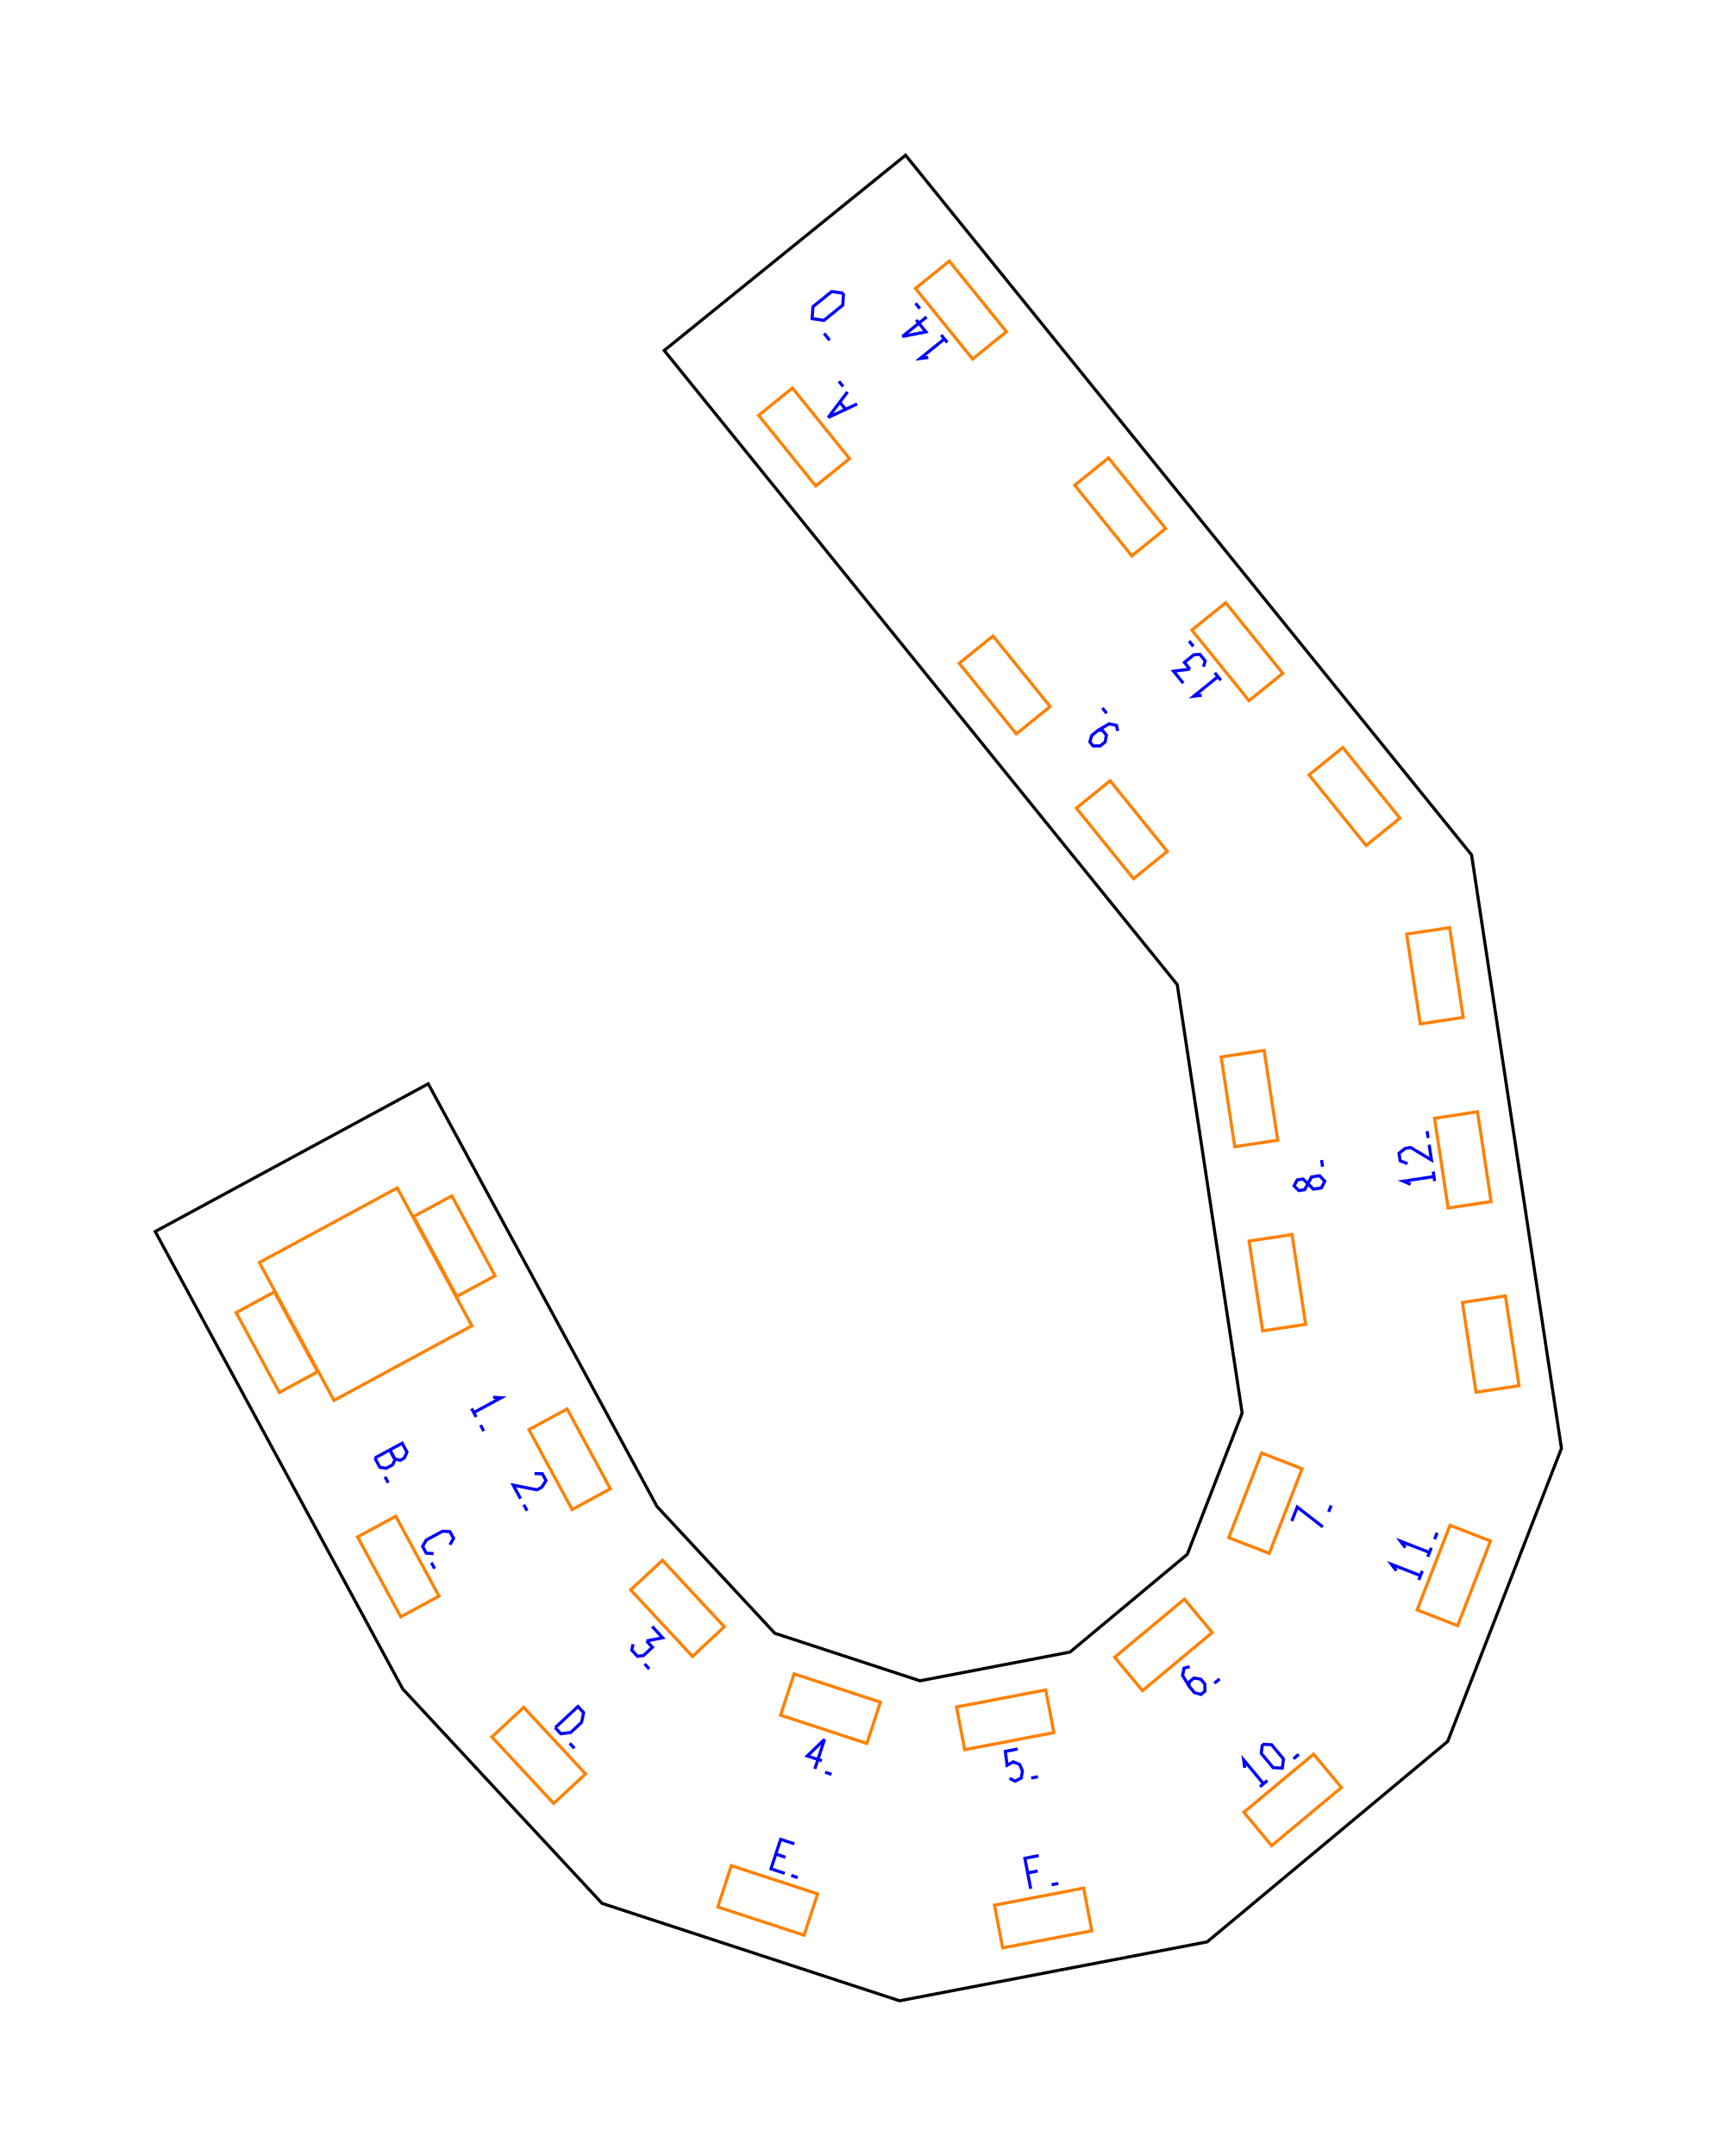
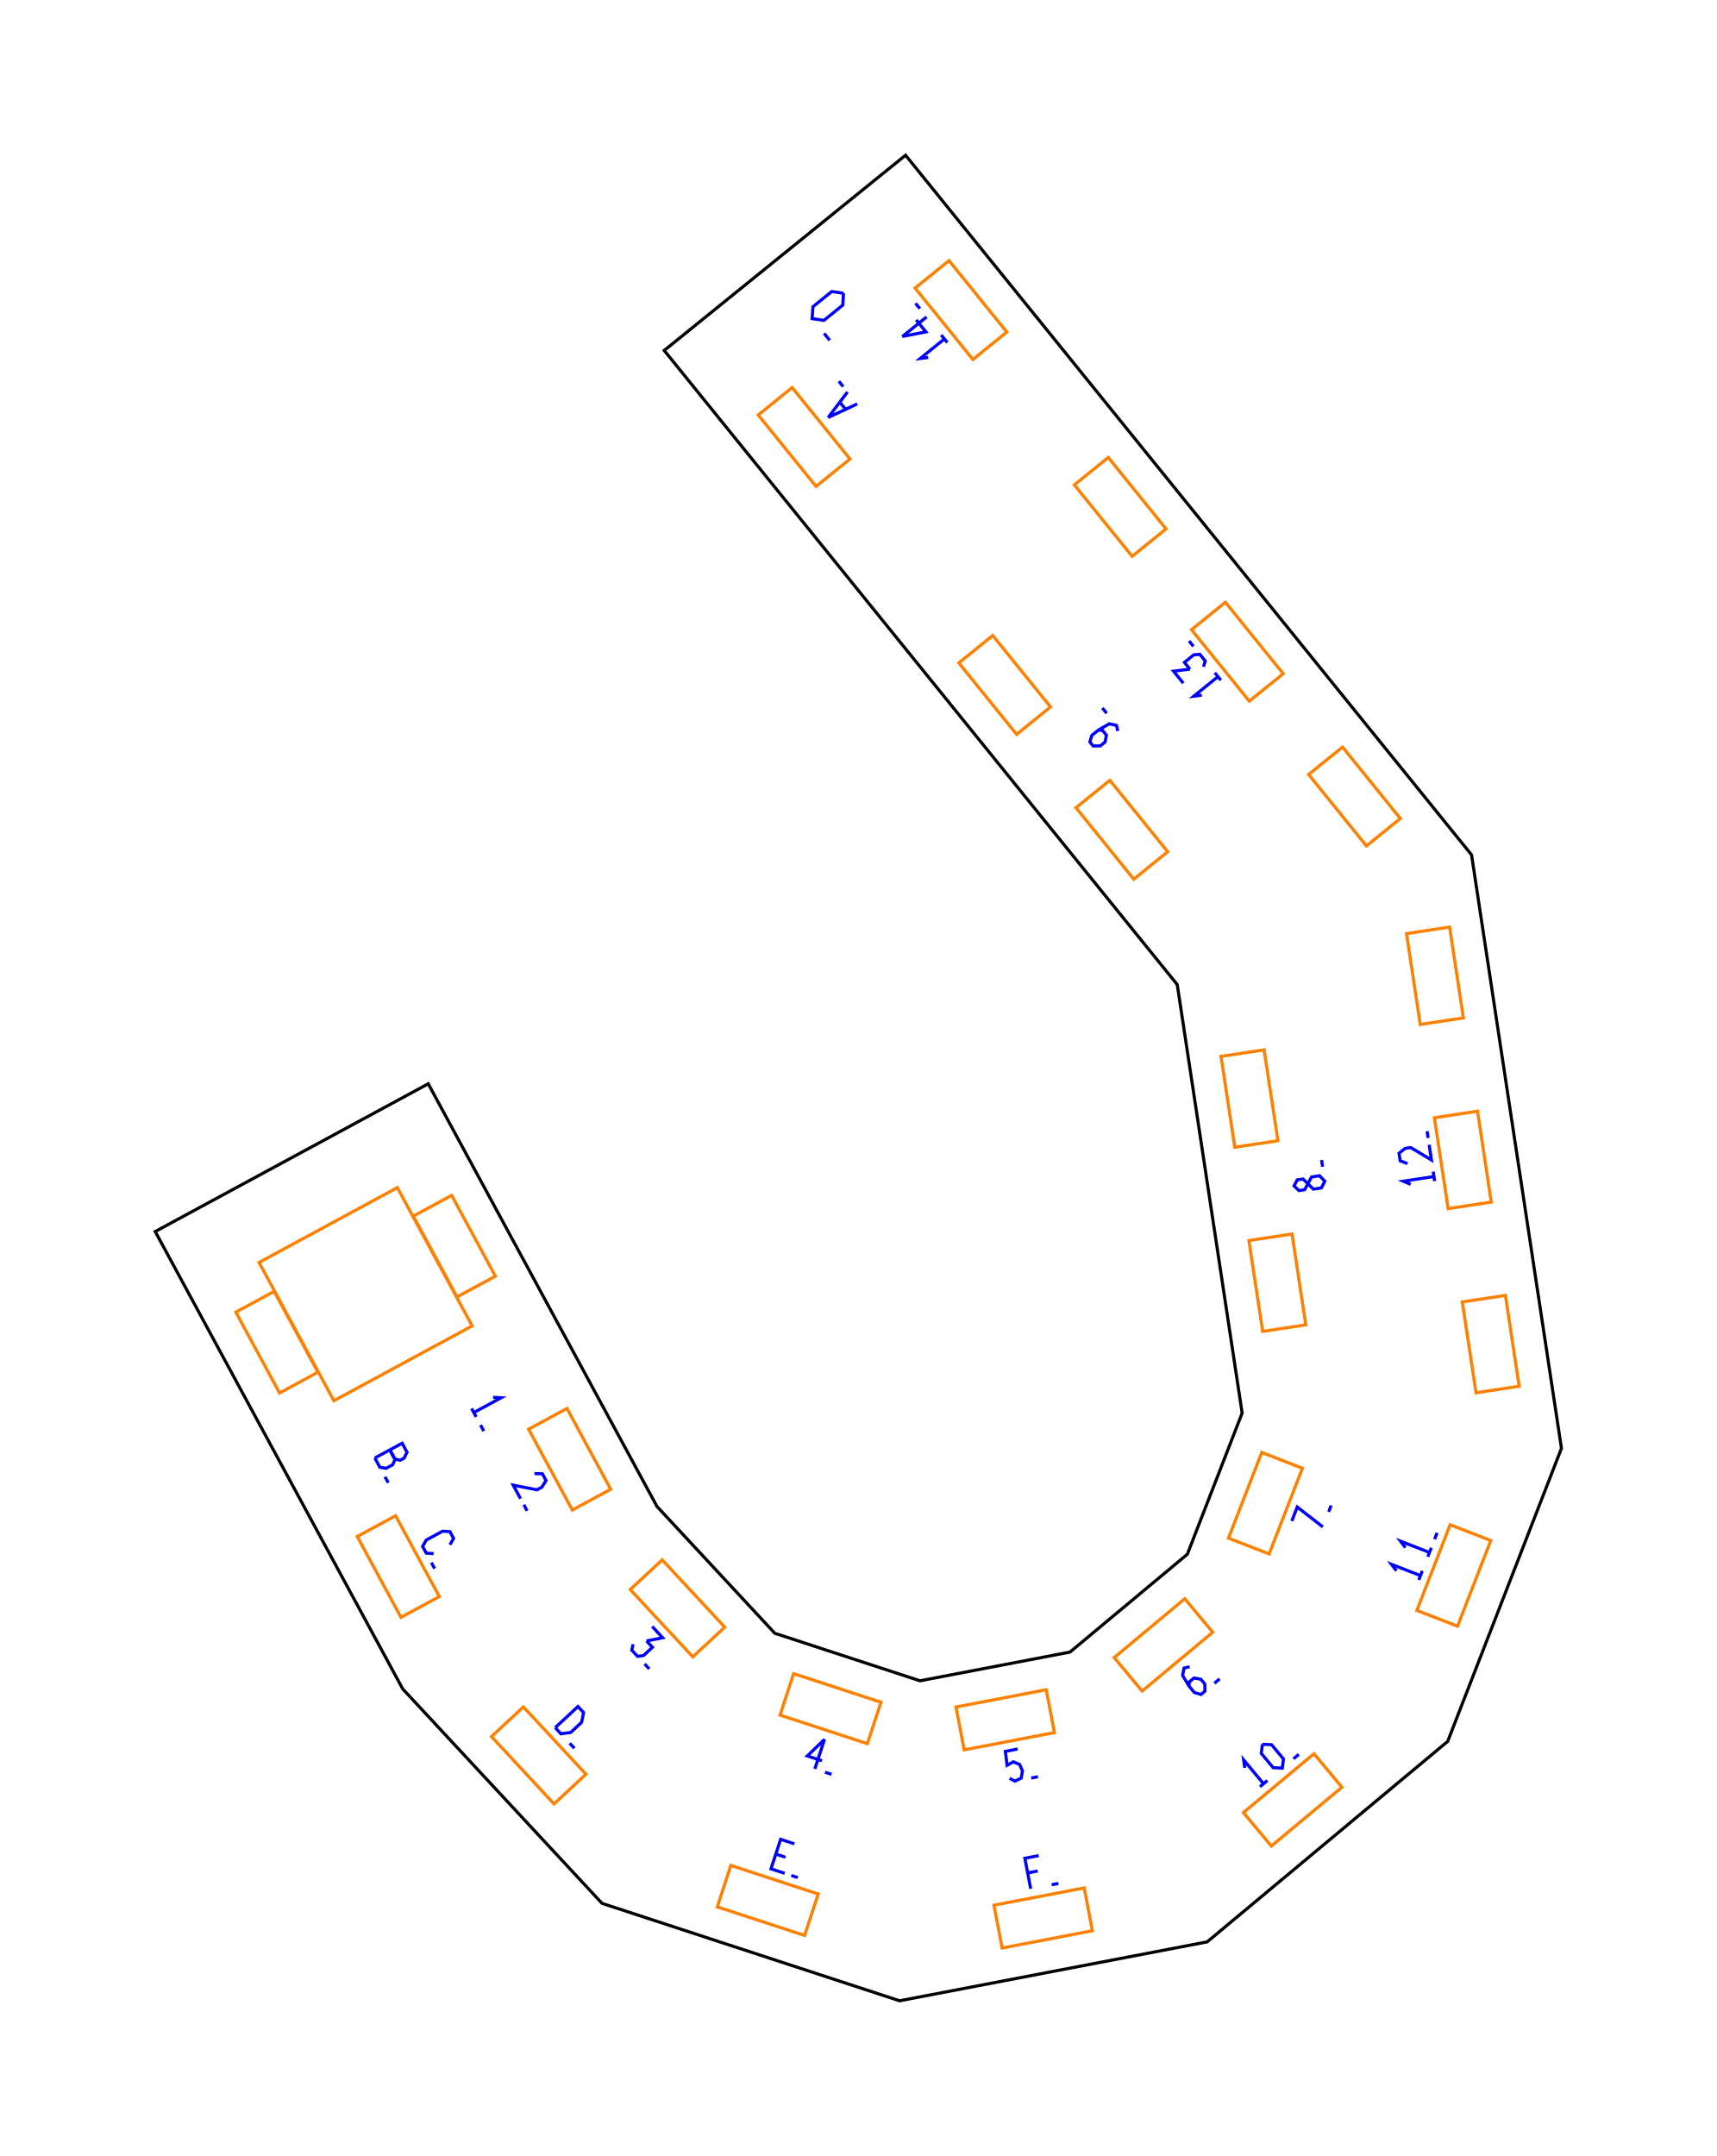
<svg xmlns="http://www.w3.org/2000/svg" width="110.60mm" height="138.90mm" viewBox="0 0 110.60 138.90">
  <g id="numbers" fill="none" stroke="#0000ff" stroke-width="0.2">
    <path d="M 31.766,90.021 L 32.283,90.052 L 30.524,91.004" />
    <path d="M 30.382,90.742 L 30.677,91.287" />
    <path d="M 30.959,91.808 L 31.169,92.195" />
    <path d="M 34.437,94.937 L 34.942,94.946 L 35.178,95.382 L 34.909,95.810 L 34.592,95.981 L 33.065,95.680 L 33.537,96.552" />
    <path d="M 33.748,96.942 L 33.957,97.329" />
    <path d="M 42.017,104.786 L 42.692,105.513 L 41.653,105.717" />
    <path d="M 41.653,105.717 L 42.033,106.126 L 41.461,106.657 L 41.075,106.711 L 40.703,106.311 L 40.786,105.930" />
    <path d="M 41.529,107.200 L 41.829,107.522" />
    <path d="M 52.497,113.960 L 53.119,112.059 L 52.012,113.128 L 52.955,113.436" />
    <path d="M 53.154,114.175 L 53.573,114.312" />
    <path d="M 65.564,112.680 L 64.772,112.832 L 64.881,113.727 L 65.281,113.508 L 65.691,113.674 L 65.871,114.087 L 65.796,114.550 L 65.392,114.749 L 65.042,114.572" />
    <path d="M 66.437,114.549 L 66.869,114.466" />
    <path d="M 76.644,107.378 L 76.284,107.469 L 76.190,107.938 L 76.607,108.632 L 76.953,109.047 L 77.374,109.164 L 77.631,108.950 L 77.620,108.491 L 77.364,108.184 L 76.927,108.105 L 76.622,108.359 L 76.607,108.632" />
    <path d="M 78.239,108.443 L 78.577,108.162" />
    <path d="M 83.226,97.993 L 83.576,97.091 L 85.225,98.370" />
    <path d="M 85.601,97.401 L 85.760,96.991" />
    <path d="M 84.262,76.263 L 84.057,76.645 L 83.681,76.702 L 83.372,76.398 L 83.577,76.015 L 83.953,75.959 L 84.262,76.263 L 84.618,76.610 L 85.132,76.532 L 85.350,76.098 L 85.013,75.748 L 84.499,75.826 L 84.262,76.263" />
    <path d="M 85.209,75.169 L 85.143,74.734" />
    <path d="M 72.015,47.094 L 71.928,46.733 L 71.461,46.633 L 70.761,47.040 L 70.341,47.379 L 70.217,47.798 L 70.428,48.059 L 70.887,48.054 L 71.198,47.802 L 71.283,47.367 L 71.034,47.058 L 70.761,47.040" />
    <path d="M 71.298,45.954 L 71.021,45.612" />
    <path d="M 55.225,26.022 L 53.359,26.894 L 54.601,25.251" />
    <path d="M 54.479,26.371 L 54.104,25.908" />
    <path d="M 54.322,24.906 L 54.046,24.563" />
    <path d="M 24.149,93.931 L 25.908,92.980 L 26.221,93.558 L 26.040,93.938 L 25.776,94.080 L 25.429,93.986 L 25.116,93.408" />
    <path d="M 25.116,93.408 L 25.453,94.030 L 25.295,94.369 L 24.873,94.597 L 24.474,94.531 L 24.149,93.931" />
    <path d="M 24.803,95.140 L 25.012,95.527" />
    <path d="M 28.988,99.520 L 29.222,99.111 L 28.986,98.675 L 28.516,98.648 L 27.461,99.219 L 27.227,99.627 L 27.463,100.063 L 27.933,100.091" />
    <path d="M 27.792,100.672 L 28.002,101.059" />
    <path d="M 35.770,111.305 L 37.235,109.944 L 37.598,110.334 L 37.470,110.961 L 36.767,111.614 L 36.133,111.696 L 35.770,111.305" />
    <path d="M 36.705,112.312 L 37.005,112.634" />
    <path d="M 51.177,118.789 L 50.293,118.499 L 49.671,120.400 L 50.555,120.689" />
    <path d="M 49.982,119.450 L 50.606,119.654" />
    <path d="M 50.977,120.827 L 51.395,120.964" />
    <path d="M 66.917,119.548 L 66.028,119.718 L 66.404,121.683" />
    <path d="M 66.209,120.661 L 66.854,120.538" />
    <path d="M 67.754,121.424 L 68.186,121.341" />
    <path d="M 80.195,113.895 L 80.123,113.382 L 81.403,114.919" />
    <path d="M 81.175,115.109 L 81.651,114.712" />
    <path d="M 81.333,112.374 L 81.922,112.403 L 82.691,113.325 L 82.613,113.910 L 82.024,113.881 L 81.256,112.959 L 81.333,112.374" />
    <path d="M 83.335,113.308 L 83.673,113.026" />
    <path d="M 89.963,101.197 L 89.651,100.784 L 91.516,101.508" />
    <path d="M 91.408,101.785 L 91.632,101.207" />
    <path d="M 90.542,99.706 L 90.230,99.292 L 92.095,100.016" />
    <path d="M 91.987,100.294 L 92.212,99.716" />
    <path d="M 92.426,99.163 L 92.585,98.753" />
    <path d="M 90.883,76.302 L 90.407,76.099 L 92.384,75.799" />
    <path d="M 92.429,76.093 L 92.336,75.480" />
    <path d="M 90.680,74.966 L 90.208,74.786 L 90.134,74.296 L 90.532,73.985 L 90.888,73.931 L 92.223,74.732 L 92.074,73.751" />
    <path d="M 92.008,73.312 L 91.942,72.877" />
    <path d="M 77.425,44.787 L 76.911,44.852 L 78.466,43.594" />
    <path d="M 78.653,43.825 L 78.263,43.343" />
    <path d="M 76.232,44.013 L 75.608,43.242 L 76.659,43.109" />
    <path d="M 76.659,43.109 L 76.308,42.676 L 76.915,42.185 L 77.304,42.157 L 77.647,42.582 L 77.538,42.956" />
    <path d="M 76.884,41.639 L 76.607,41.297" />
    <path d="M 59.802,23.030 L 59.288,23.094 L 60.843,21.836" />
    <path d="M 61.030,22.068 L 60.640,21.586" />
    <path d="M 59.696,20.419 L 58.142,21.677 L 59.651,21.381 L 59.027,20.609" />
    <path d="M 59.261,19.881 L 58.984,19.539" />
    <path d="M 54.346,18.893 L 54.296,19.658 L 53.083,20.640 L 52.324,20.528 L 52.374,19.762 L 53.586,18.781 L 54.346,18.893" />
    <path d="M 53.093,21.478 L 53.453,21.923" />
  </g>
  <g id="slots" fill="none" stroke="#ff8000" stroke-width="0.2">
-     <path d="M 29.110,77.044 L 31.894,82.189 L 29.432,83.522 L 26.647,78.377 Z" />
-     <path d="M 36.538,90.772 L 39.323,95.917 L 36.860,97.250 L 34.076,92.105 Z" />
-     <path d="M 42.682,100.522 L 46.664,104.807 L 44.613,106.713 L 40.631,102.428 Z" />
-     <path d="M 51.161,107.840 L 56.721,109.660 L 55.850,112.321 L 50.290,110.501 Z" />
-     <path d="M 61.625,109.973 L 67.371,108.872 L 67.898,111.622 L 62.152,112.723 Z" />
-     <path d="M 71.813,106.770 L 76.306,103.024 L 78.099,105.175 L 73.606,108.921 Z" />
-     <path d="M 79.163,99.064 L 81.280,93.610 L 83.890,94.624 L 81.773,100.077 Z" />
-     <path d="M 81.349,85.740 L 80.473,79.956 L 83.241,79.537 L 84.117,85.321 Z" />
-     <path d="M 79.551,73.876 L 78.675,68.092 L 81.444,67.672 L 82.320,73.456 Z" />
-     <path d="M 73.026,56.610 L 69.346,52.062 L 71.523,50.301 L 75.203,54.849 Z" />
-     <path d="M 65.478,47.281 L 61.799,42.733 L 63.976,40.972 L 67.655,45.520 Z" />
-     <path d="M 52.555,31.307 L 48.876,26.759 L 51.052,24.998 L 54.732,29.546 Z" />
-     <path d="M 17.677,83.231 L 20.461,88.376 L 17.998,89.709 L 15.214,84.564 Z" />
-     <path d="M 25.498,97.685 L 28.282,102.830 L 25.820,104.163 L 23.036,99.018 Z" />
-     <path d="M 33.740,109.997 L 37.723,114.282 L 35.672,116.188 L 31.689,111.903 Z" />
-     <path d="M 47.117,120.195 L 52.676,122.015 L 51.805,124.676 L 46.246,122.856 Z" />
-     <path d="M 64.071,122.741 L 69.816,121.640 L 70.343,124.390 L 64.597,125.491 Z" />
-     <path d="M 80.136,116.756 L 84.630,113.010 L 86.423,115.161 L 81.929,118.907 Z" />
-     <path d="M 91.300,103.720 L 93.418,98.267 L 96.028,99.280 L 93.910,104.734 Z" />
-     <path d="M 95.096,89.694 L 94.220,83.910 L 96.988,83.490 L 97.865,89.274 Z" />
-     <path d="M 93.299,77.829 L 92.422,72.045 L 95.191,71.626 L 96.067,77.410 Z" />
-     <path d="M 91.501,65.964 L 90.625,60.180 L 93.393,59.761 L 94.270,65.545 Z" />
-     <path d="M 88.015,54.470 L 84.336,49.922 L 86.513,48.160 L 90.192,52.709 Z" />
-     <path d="M 80.468,45.140 L 76.788,40.592 L 78.965,38.831 L 82.645,43.379 Z" />
-     <path d="M 72.920,35.811 L 69.241,31.263 L 71.418,29.502 L 75.097,34.050 Z" />
-     <path d="M 62.662,23.130 L 58.982,18.582 L 61.159,16.821 L 64.839,21.369 Z" />
-     <path d="M 21.516,90.221 L 30.399,85.415 L 25.592,76.532 L 16.709,81.339 L 21.516,90.221 Z" />
+     <path d="M 29.098,77.011 L 31.915,82.218 L 29.444,83.555 L 26.626,78.349 Z" />
+     <path d="M 36.526,90.739 L 39.344,95.945 L 36.872,97.283 L 34.055,92.076 Z" />
+     <path d="M 42.662,100.493 L 46.692,104.830 L 44.634,106.743 L 40.603,102.406 Z" />
+     <path d="M 51.130,107.825 L 56.756,109.667 L 55.882,112.337 L 50.255,110.495 Z" />
+     <path d="M 61.590,109.974 L 67.404,108.861 L 67.933,111.621 L 62.119,112.734 Z" />
+     <path d="M 71.783,106.789 L 76.330,102.998 L 78.129,105.157 L 73.582,108.947 Z" />
+     <path d="M 79.145,99.095 L 81.288,93.576 L 83.908,94.593 L 81.765,100.112 Z" />
+     <path d="M 81.349,85.776 L 80.462,79.922 L 83.241,79.501 L 84.127,85.355 Z" />
+     <path d="M 79.552,73.911 L 78.665,68.058 L 81.443,67.637 L 82.330,73.490 Z" />
+     <path d="M 73.044,56.641 L 69.320,52.038 L 71.505,50.271 L 75.228,54.873 Z" />
+     <path d="M 65.496,47.311 L 61.773,42.709 L 63.958,40.942 L 67.681,45.544 Z" />
+     <path d="M 52.573,31.337 L 48.850,26.735 L 51.034,24.967 L 54.758,29.570 Z" />
+     <path d="M 17.664,83.198 L 20.482,88.405 L 18.010,89.742 L 15.193,84.535 Z" />
+     <path d="M 25.486,97.652 L 28.303,102.859 L 25.832,104.196 L 23.015,98.990 Z" />
+     <path d="M 33.720,109.968 L 37.750,114.304 L 35.692,116.217 L 31.662,111.881 Z" />
+     <path d="M 47.085,120.180 L 52.711,122.021 L 51.837,124.692 L 46.211,122.850 Z" />
+     <path d="M 64.035,122.742 L 69.850,121.629 L 70.378,124.388 L 64.564,125.502 Z" />
+     <path d="M 80.106,116.775 L 84.654,112.984 L 86.453,115.143 L 81.905,118.933 Z" />
+     <path d="M 91.283,103.751 L 93.426,98.232 L 96.045,99.249 L 93.902,104.768 Z" />
+     <path d="M 95.096,89.729 L 94.210,83.876 L 96.988,83.455 L 97.875,89.308 Z" />
+     <path d="M 93.299,77.864 L 92.412,72.011 L 95.191,71.590 L 96.077,77.444 Z" />
+     <path d="M 91.502,66.000 L 90.615,60.147 L 93.393,59.726 L 94.280,65.579 Z" />
+     <path d="M 88.033,54.500 L 84.310,49.897 L 86.495,48.130 L 90.218,52.733 Z" />
+     <path d="M 80.486,45.171 L 76.763,40.568 L 78.947,38.801 L 82.671,43.403 Z" />
+     <path d="M 72.939,35.841 L 69.215,31.239 L 71.400,29.471 L 75.123,34.074 Z" />
+     <path d="M 62.680,23.161 L 58.956,18.558 L 61.141,16.791 L 64.864,21.393 Z" />
+     <path d="M 21.510,90.242 L 30.419,85.421 L 25.598,76.511 L 16.689,81.333 L 21.510,90.242 Z" />
  </g>
  <g id="outlines" fill="none" stroke="#000000" stroke-width="0.2">
    <path d="M 10.000,79.341 L 19.518,96.931 L 25.945,108.808 L 38.786,122.624 L 57.958,128.900 L 77.772,125.105 L 93.269,112.189 L 100.599,93.308 L 94.807,55.075 L 70.921,25.549 L 58.342,10.000 L 42.793,22.579 L 55.372,38.128 L 75.846,63.435 L 80.027,91.035 L 76.495,100.134 L 68.936,106.434 L 59.271,108.285 L 49.918,105.224 L 42.326,97.054 L 37.108,87.412 L 27.590,69.823 Z" />
  </g>
</svg>
